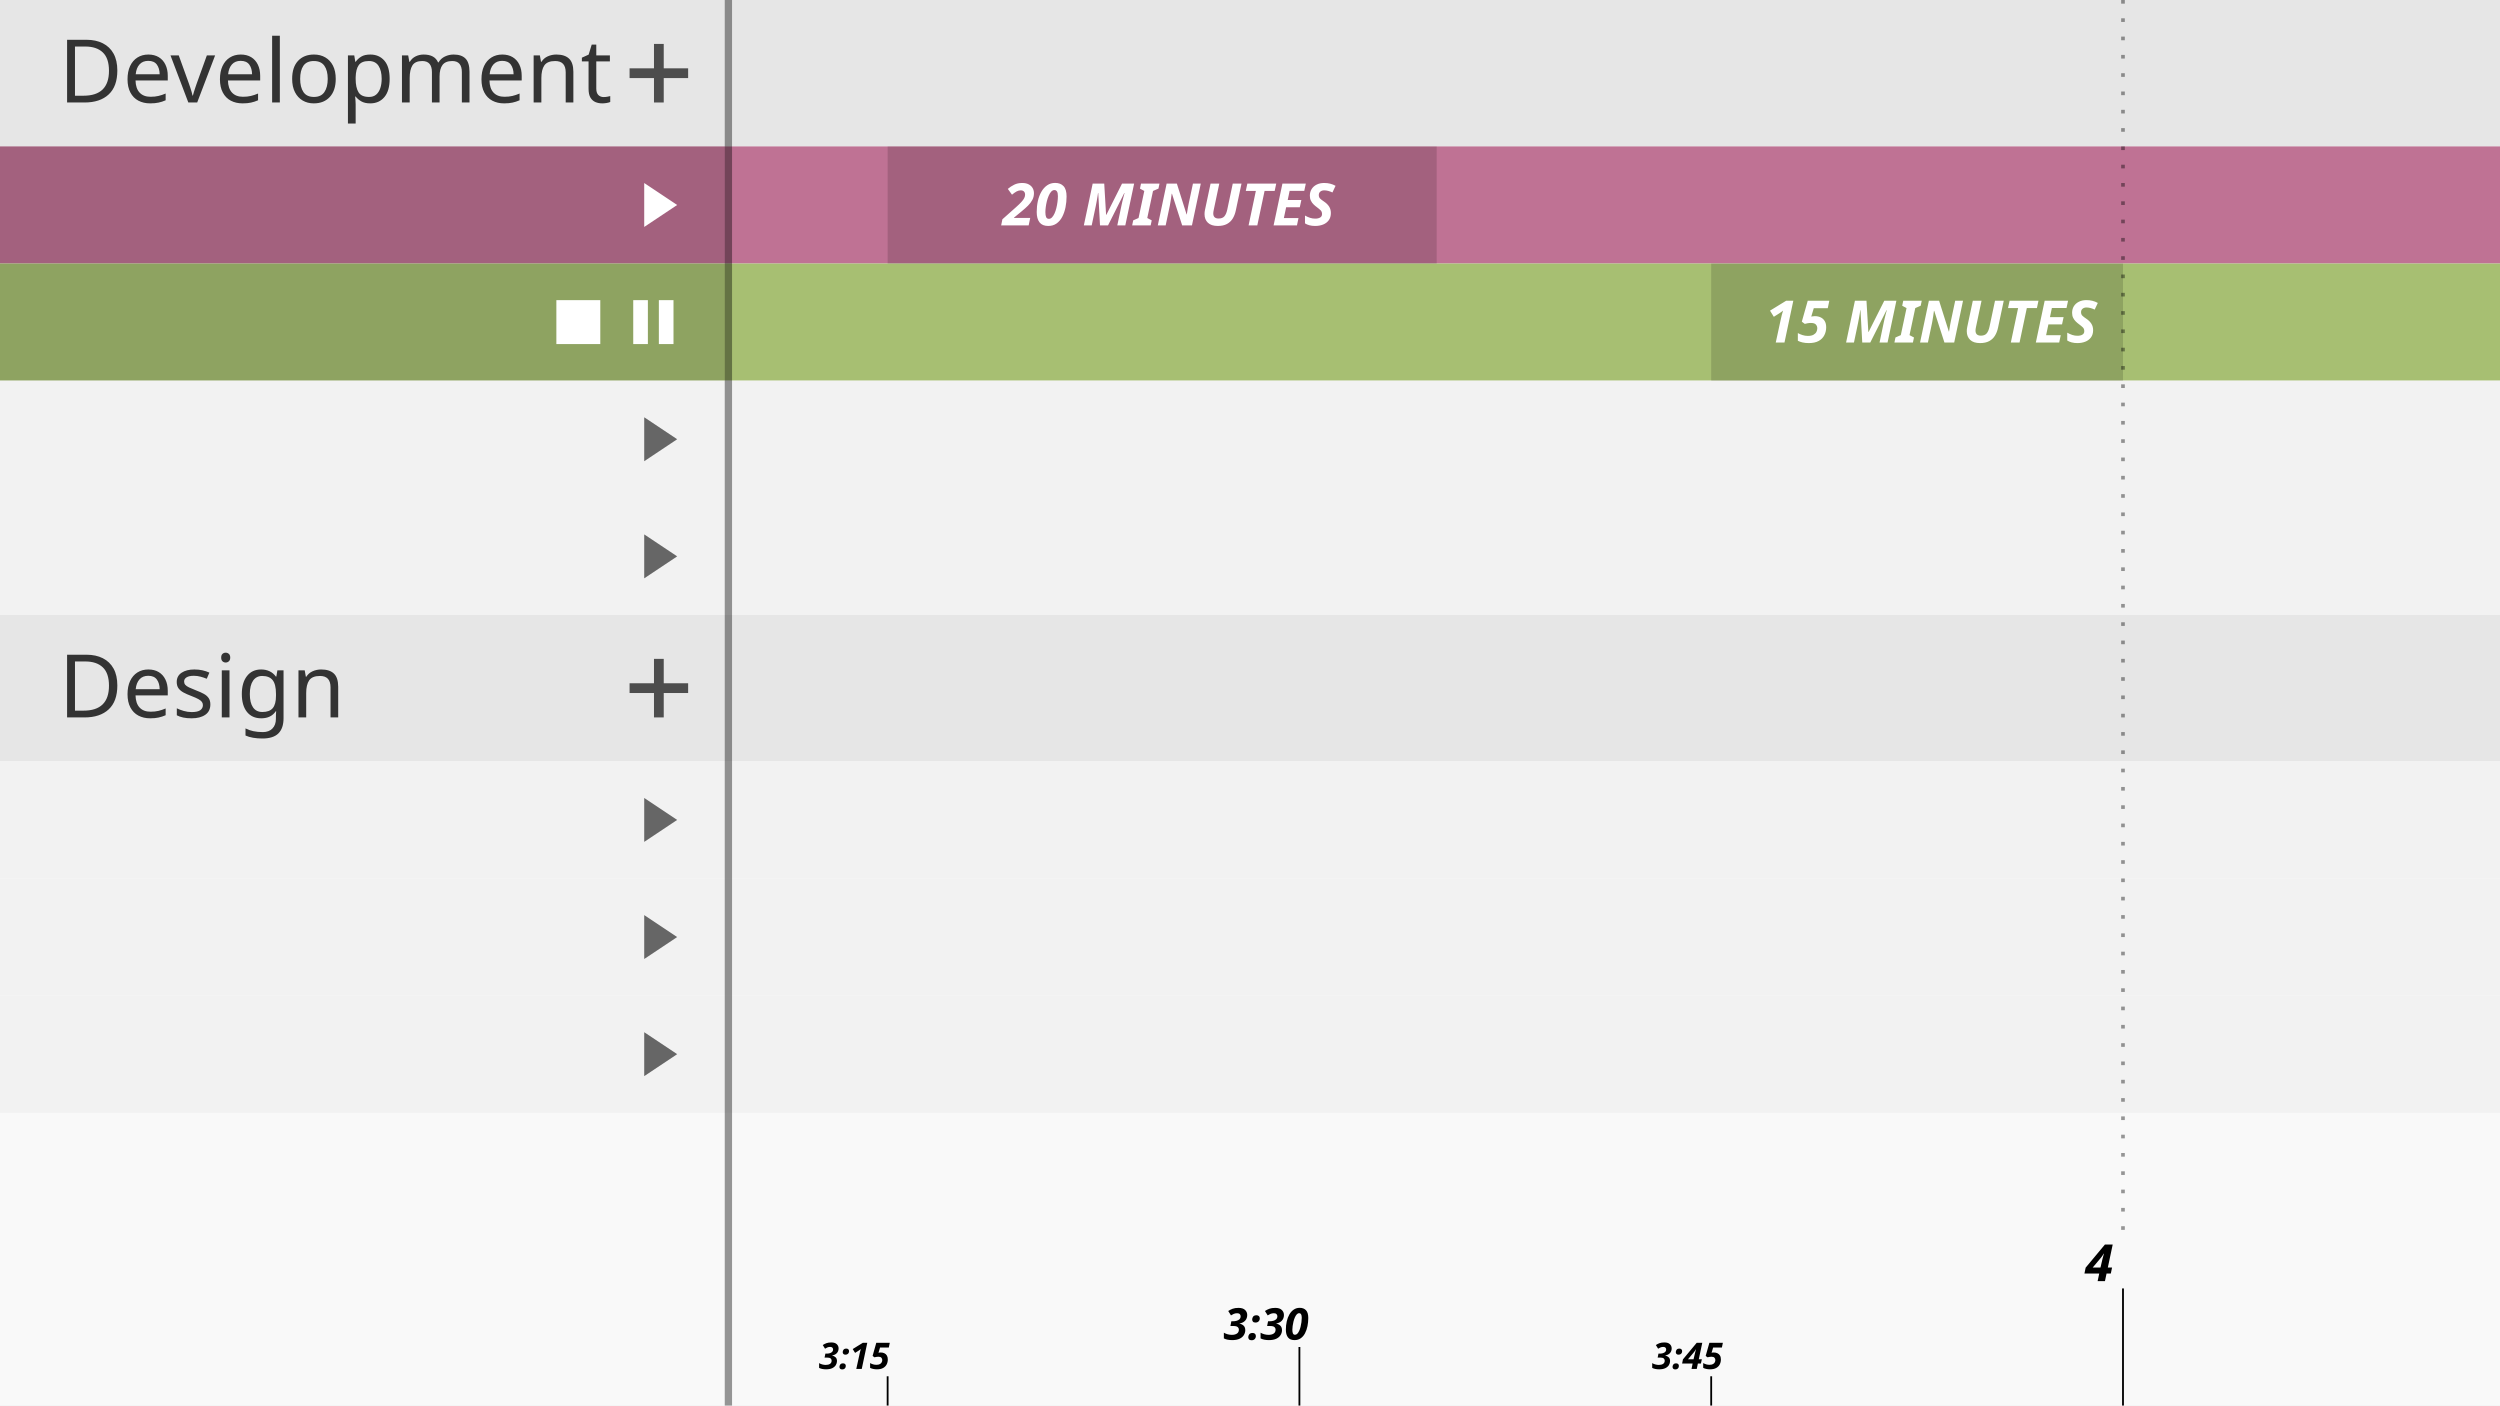
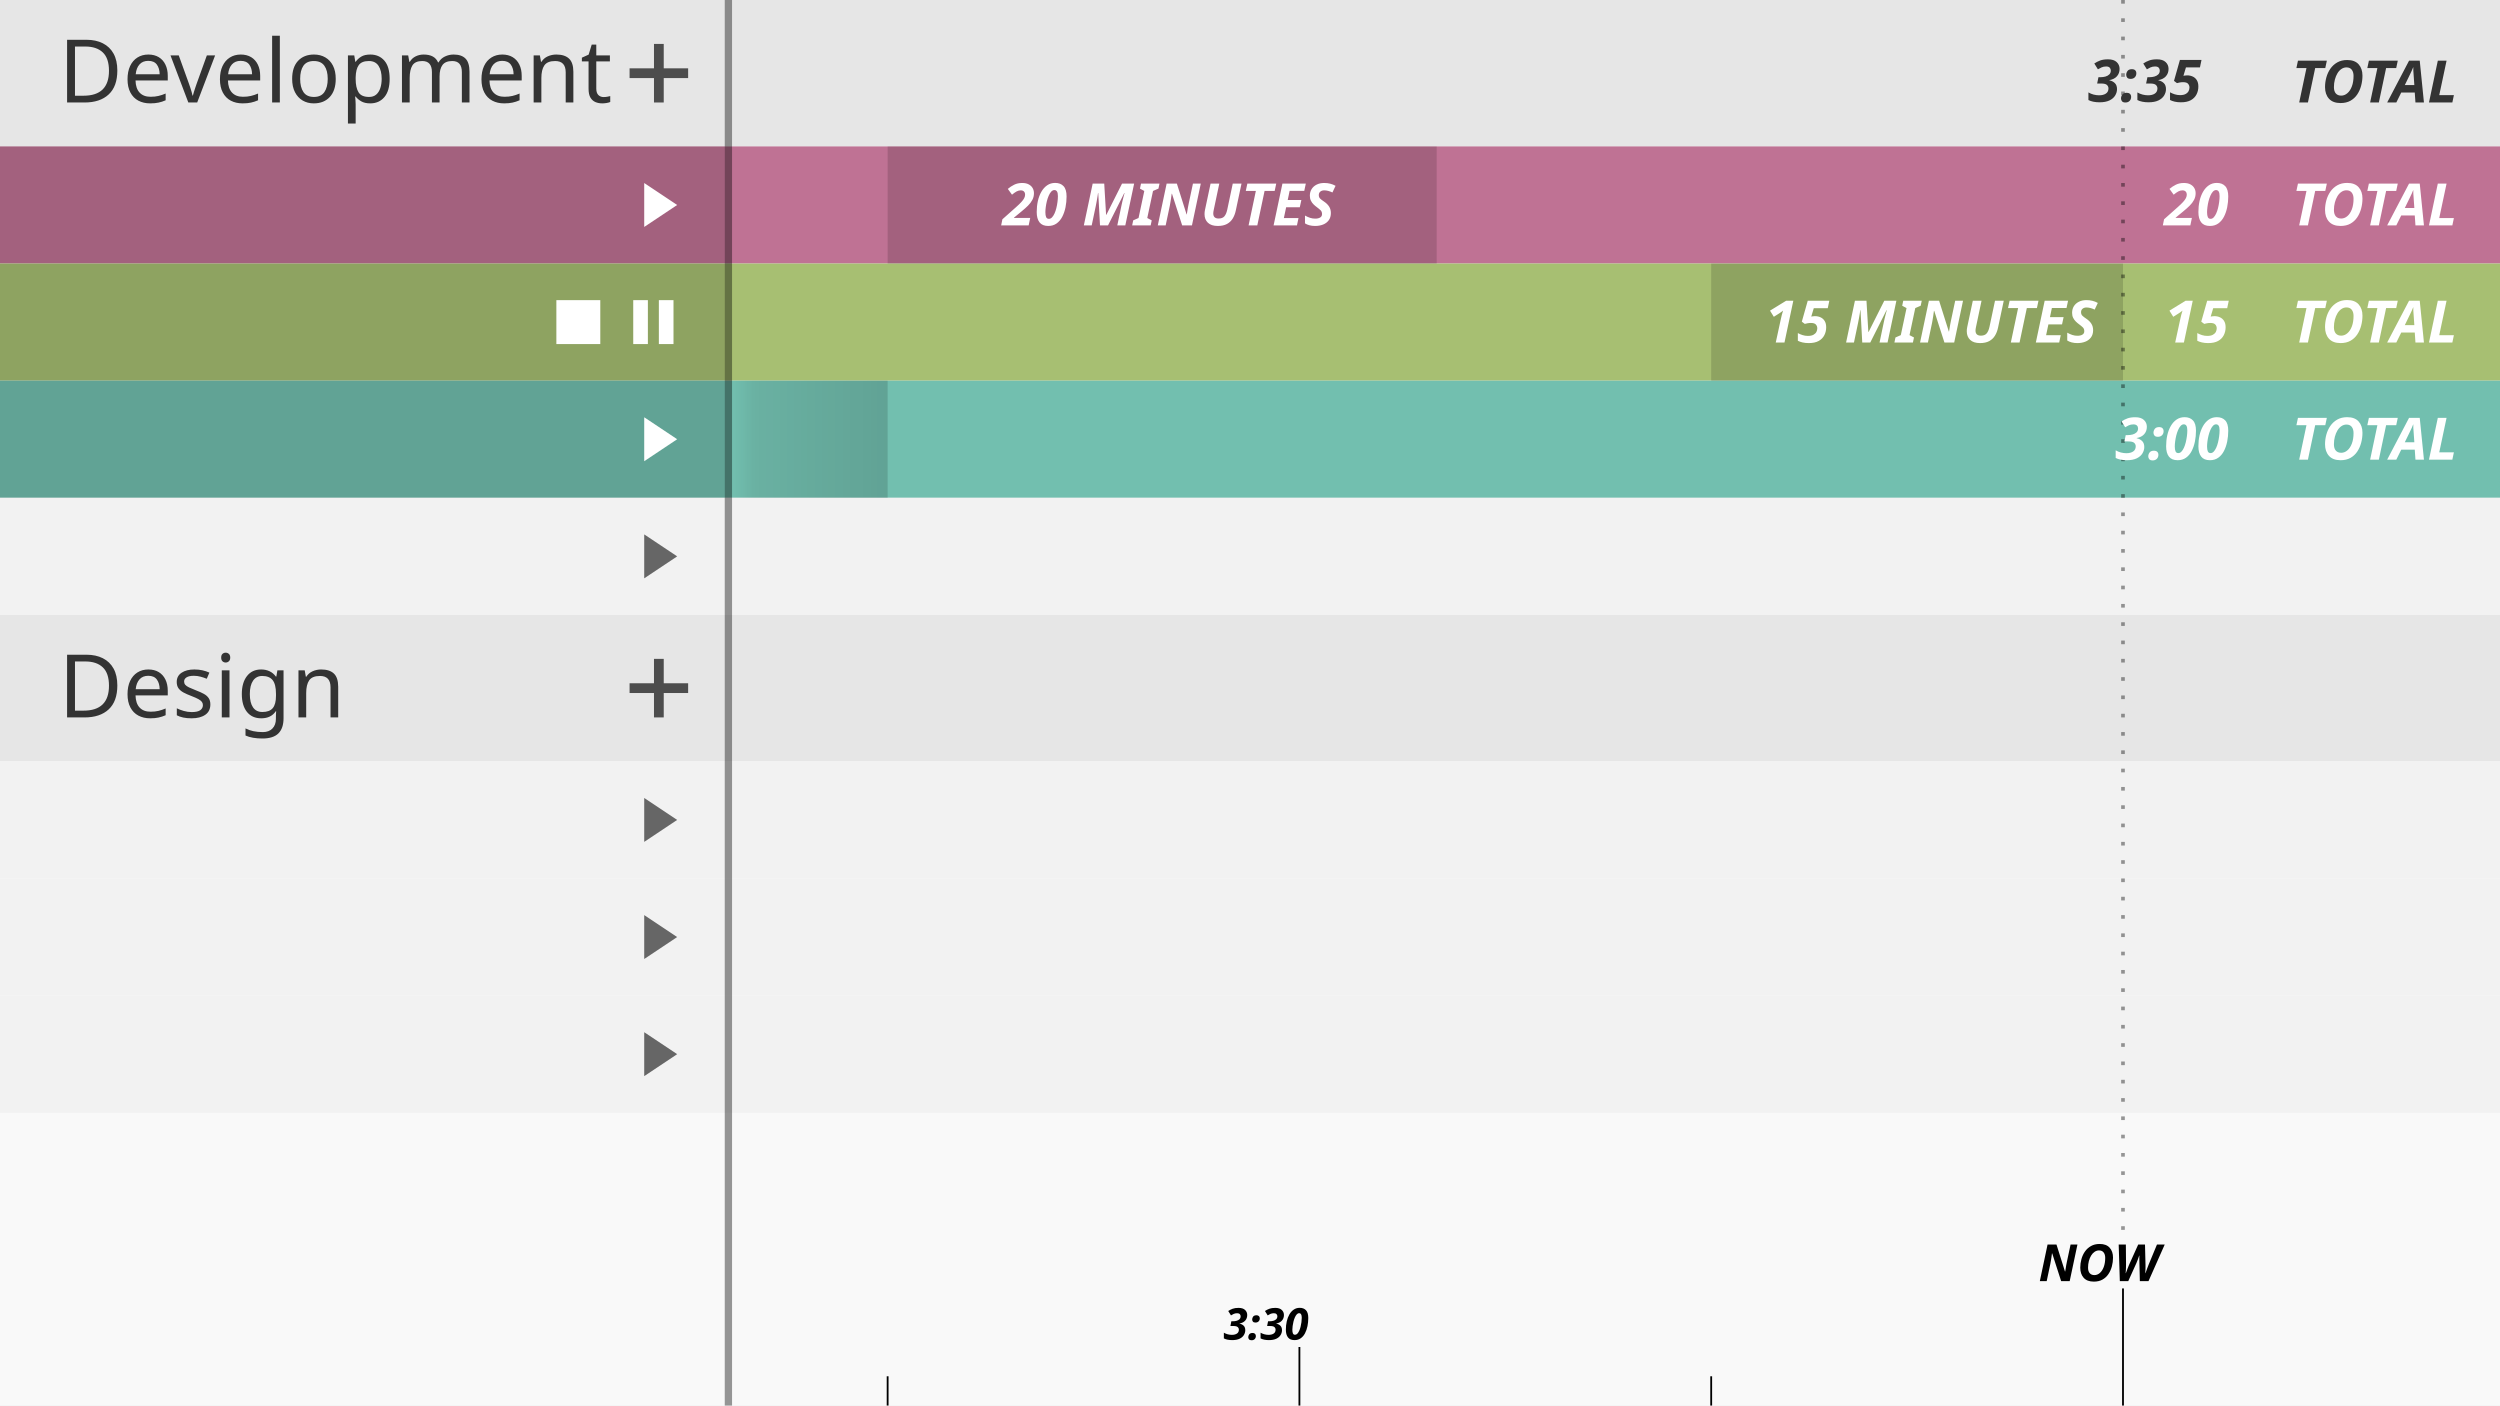
- <svg xmlns="http://www.w3.org/2000/svg" width="1366" height="768" id="svg2" version="1.1">
-   <defs id="defs4" />
+ <svg xmlns="http://www.w3.org/2000/svg" xmlns:xlink="http://www.w3.org/1999/xlink" width="1366" height="768" id="svg2" version="1.1">
+   <defs id="defs4">
+     <linearGradient id="linearGradient4296">
+       <stop style="stop-color:#000000;stop-opacity:0;" offset="0" id="stop4298" />
+       <stop id="stop4306" offset="0.149" style="stop-color:#000000;stop-opacity:0.498;" />
+       <stop style="stop-color:#000000;stop-opacity:1;" offset="1" id="stop4300" />
+     </linearGradient>
+     <linearGradient xlink:href="#linearGradient4296" id="linearGradient4302" x1="400" y1="492.362" x2="485" y2="492.362" gradientUnits="userSpaceOnUse" />
+   </defs>
  <g id="layer1" transform="translate(0,-284.3622)">
    <rect y="556.362" x="0" height="64" width="400" id="rect3877" style="fill:#f2f2f2;fill-opacity:1;stroke:none" />
    <rect style="fill:#f9f9f9;fill-opacity:1;stroke:none" id="rect2987" width="1366" height="768" x="0" y="284.362" />
    <rect style="fill:#e6e6e6;fill-opacity:1;stroke:none" id="rect2989" width="1366" height="80" x="0" y="284.362" />
    <g id="g3018">
      <rect y="308.362" x="357.333" height="32" width="5.333" id="rect3010" style="fill:#4d4d4d;fill-opacity:1;stroke:none" />
      <rect y="321.696" x="344" height="5.333" width="32" id="rect3012" style="fill:#4d4d4d;fill-opacity:1;stroke:none" />
    </g>
    <text xml:space="preserve" style="font-size:64px;font-style:normal;font-variant:normal;font-weight:normal;font-stretch:normal;text-align:start;line-height:125%;letter-spacing:0px;word-spacing:0px;text-anchor:start;fill:#333333;fill-opacity:1;stroke:none;font-family:Cantarell;-inkscape-font-specification:Cantarell" x="32" y="340.362" id="text3014">
      <tspan id="tspan3016" x="32" y="340.362" style="font-size:48px;fill:#333333">Development</tspan>
    </text>
    <text xml:space="preserve" style="font-size:24px;font-style:normal;font-variant:normal;font-weight:normal;font-stretch:normal;text-align:start;line-height:125%;letter-spacing:0px;word-spacing:0px;text-anchor:start;fill:#000000;fill-opacity:1;stroke:none;font-family:Cantarell;-inkscape-font-specification:Cantarell" x="40.659" y="113.573" id="text3024" transform="translate(0,284.3622)">
      <tspan id="tspan3026" x="40.659" y="113.573" />
    </text>
    <flowRoot xml:space="preserve" id="flowRoot3028" style="fill:black;stroke:none;stroke-opacity:1;stroke-width:1px;stroke-linejoin:miter;stroke-linecap:butt;fill-opacity:1;font-family:Cantarell;font-style:normal;font-weight:normal;font-size:24px;line-height:125%;letter-spacing:0px;word-spacing:0px;-inkscape-font-specification:Cantarell;font-stretch:normal;font-variant:normal;text-anchor:end;text-align:end">
      <flowRegion id="flowRegion3030">
        <rect id="rect3032" width="335.876" height="62.933" x="48.083" y="89.177" />
      </flowRegion>
      <flowPara id="flowPara3034" />
    </flowRoot>
    <rect style="fill:#bf7294;fill-opacity:1;stroke:none" id="rect3907" width="1366" height="64" x="0" y="364.362" />
    <rect y="364.362" x="0" height="64" width="396" id="rect4127" style="opacity:0.15;fill:#000000;fill-opacity:1;stroke:none" />
    <flowRoot xml:space="preserve" id="flowRoot3036" style="font-size:24px;font-style:normal;font-variant:normal;font-weight:normal;font-stretch:normal;text-align:start;line-height:125%;letter-spacing:0px;word-spacing:0px;text-anchor:start;fill:#ffffff;fill-opacity:1;stroke:none;font-family:Cantarell;-inkscape-font-specification:Cantarell" transform="translate(0,286.6501)">
      <flowRegion id="flowRegion3038">
        <rect id="rect3040" width="280" height="64" x="40" y="88" style="text-align:start;text-anchor:start;fill:#ffffff" />
      </flowRegion>
      <flowPara id="flowPara3042" style="font-size:18px;fill:#ffffff">Create and document data and API structures</flowPara>
    </flowRoot>
    <rect y="428.362" x="0" height="64" width="1366" id="rect3903" style="fill:#a7bf72;fill-opacity:1;stroke:none" />
    <rect style="opacity:0.15;fill:#000000;fill-opacity:1;stroke:none" id="rect4131" width="396" height="64" x="0" y="428.362" />
    <flowRoot transform="translate(0,354.6501)" style="font-size:24px;font-style:normal;font-variant:normal;font-weight:normal;font-stretch:normal;text-align:start;line-height:125%;letter-spacing:0px;word-spacing:0px;text-anchor:start;fill:#ffffff;fill-opacity:1;stroke:none;font-family:Cantarell;-inkscape-font-specification:Cantarell" id="flowRoot3816" xml:space="preserve">
      <flowRegion id="flowRegion3818">
        <rect style="text-align:start;text-anchor:start;fill:#ffffff" y="88" x="40" height="64" width="280" id="rect3820" />
      </flowRegion>
      <flowPara id="flowPara3822" style="font-size:18px;fill:#ffffff">Set up major API routes</flowPara>
    </flowRoot>
-     <rect style="fill:#f2f2f2;fill-opacity:1;stroke:none" id="rect3899" width="1366" height="64" x="0" y="492.362" />
-     <flowRoot transform="translate(0,410.6501)" style="font-size:24px;font-style:normal;font-variant:normal;font-weight:normal;font-stretch:normal;text-align:start;line-height:125%;letter-spacing:0px;word-spacing:0px;text-anchor:start;fill:#000000;fill-opacity:1;stroke:none;font-family:Cantarell;-inkscape-font-specification:Cantarell" id="flowRoot3828" xml:space="preserve">
+     <rect style="fill:#72bfaf;fill-opacity:1;stroke:none" id="rect3899" width="1366" height="64" x="0" y="492.362" />
+     <rect y="492.362" x="0" height="64" width="396" id="rect4286" style="opacity:0.15;fill:#000000;fill-opacity:1;stroke:none" />
+     <flowRoot transform="translate(0,410.6501)" style="font-size:24px;font-style:normal;font-variant:normal;font-weight:normal;font-stretch:normal;text-align:start;line-height:125%;letter-spacing:0px;word-spacing:0px;text-anchor:start;fill:#ffffff;fill-opacity:1;stroke:none;font-family:Cantarell;-inkscape-font-specification:Cantarell" id="flowRoot3828" xml:space="preserve">
      <flowRegion id="flowRegion3830">
-         <rect style="text-align:start;text-anchor:start" y="88" x="40" height="64" width="280" id="rect3832" />
+         <rect style="text-align:start;text-anchor:start;fill:#ffffff" y="88" x="40" height="64" width="280" id="rect3832" />
      </flowRegion>
-       <flowPara id="flowPara3834" style="font-size:18px">Build services to synchronize the data</flowPara>
+       <flowPara id="flowPara3834" style="font-size:18px;fill:#ffffff">Build services to synchronize the data</flowPara>
    </flowRoot>
    <rect y="556.362" x="0" height="64" width="1366" id="rect3893" style="fill:#f2f2f2;fill-opacity:1;stroke:none" />
    <flowRoot xml:space="preserve" id="flowRoot3840" style="font-size:24px;font-style:normal;font-variant:normal;font-weight:normal;font-stretch:normal;text-align:start;line-height:125%;letter-spacing:0px;word-spacing:0px;text-anchor:start;fill:#000000;fill-opacity:1;stroke:none;font-family:Cantarell;-inkscape-font-specification:Cantarell" transform="translate(0,486.6501)">
      <flowRegion id="flowRegion3842">
        <rect id="rect3844" width="280" height="64" x="40" y="88" style="text-align:start;text-anchor:start" />
      </flowRegion>
      <flowPara id="flowPara3846" style="font-size:18px">Build services to format the data</flowPara>
    </flowRoot>
    <path style="fill:#666666;fill-opacity:1;stroke:none" d="m 352,576.362 0,24 18,-12 z" id="path3895" />
-     <path id="path3901" d="m 352,512.362 0,24 18,-12 z" style="fill:#666666;fill-opacity:1;stroke:none" />
+     <path id="path3901" d="m 352,512.362 0,24 18,-12 z" style="fill:#ffffff;fill-opacity:1;stroke:none" />
    <path id="path3909" d="m 352,384.362 0,24 18,-12 z" style="fill:#ffffff;fill-opacity:1;stroke:none" />
    <rect y="620.362" x="0" height="80" width="1366" id="rect3911" style="fill:#e6e6e6;fill-opacity:1;stroke:none" />
    <g id="g3913" transform="translate(0,336)">
      <rect style="fill:#4d4d4d;fill-opacity:1;stroke:none" id="rect3915" width="5.333" height="32" x="357.333" y="308.362" />
      <rect style="fill:#4d4d4d;fill-opacity:1;stroke:none" id="rect3917" width="32" height="5.333" x="344" y="321.696" />
    </g>
    <text id="text3919" y="676.362" x="32" style="font-size:64px;font-style:normal;font-variant:normal;font-weight:normal;font-stretch:normal;text-align:start;line-height:125%;letter-spacing:0px;word-spacing:0px;text-anchor:start;fill:#333333;fill-opacity:1;stroke:none;font-family:Cantarell;-inkscape-font-specification:Cantarell" xml:space="preserve">
      <tspan style="font-size:48px;fill:#333333" y="676.362" x="32" id="tspan3921">Design</tspan>
    </text>
    <rect style="fill:#f2f2f2;fill-opacity:1;stroke:none" id="rect3935" width="1366" height="64" x="0" y="700.362" />
    <path id="path3945" d="m 352,720.362 0,24 18,-12 z" style="fill:#666666;fill-opacity:1;stroke:none" />
    <flowRoot transform="translate(0,622.6501)" style="font-size:24px;font-style:normal;font-variant:normal;font-weight:normal;font-stretch:normal;text-align:start;line-height:125%;letter-spacing:0px;word-spacing:0px;text-anchor:start;fill:#000000;fill-opacity:1;stroke:none;font-family:Cantarell;-inkscape-font-specification:Cantarell" id="flowRoot3937" xml:space="preserve">
      <flowRegion id="flowRegion3939">
        <rect style="text-align:start;text-anchor:start" y="88" x="40" height="64" width="280" id="rect3941" />
      </flowRegion>
      <flowPara style="font-size:18px" id="flowPara3943">Create first-run visual mockups of the project view</flowPara>
    </flowRoot>
    <rect style="fill:#f2f2f2;fill-opacity:1;stroke:none" id="rect3963" width="1366" height="64" x="0" y="764.362" />
    <path id="path3973" d="m 352,784.362 0,24 18,-12 z" style="fill:#666666;fill-opacity:1;stroke:none" />
    <flowRoot transform="translate(0,682.6501)" style="font-size:24px;font-style:normal;font-variant:normal;font-weight:normal;font-stretch:normal;text-align:start;line-height:125%;letter-spacing:0px;word-spacing:0px;text-anchor:start;fill:#000000;fill-opacity:1;stroke:none;font-family:Cantarell;-inkscape-font-specification:Cantarell" id="flowRoot3965" xml:space="preserve">
      <flowRegion id="flowRegion3967">
        <rect style="text-align:start;text-anchor:start" y="88" x="40" height="64" width="280" id="rect3969" />
      </flowRegion>
      <flowPara style="font-size:18px" id="flowPara3971">Finalize design for MVP, and implement with React</flowPara>
    </flowRoot>
    <rect y="828.362" x="0" height="64" width="1366" id="rect3977" style="fill:#f2f2f2;fill-opacity:1;stroke:none" />
    <path style="fill:#666666;fill-opacity:1;stroke:none" d="m 352,848.362 0,24 18,-12 z" id="path3987" />
    <flowRoot xml:space="preserve" id="flowRoot3979" style="font-size:24px;font-style:normal;font-variant:normal;font-weight:normal;font-stretch:normal;text-align:start;line-height:125%;letter-spacing:0px;word-spacing:0px;text-anchor:start;fill:#000000;fill-opacity:1;stroke:none;font-family:Cantarell;-inkscape-font-specification:Cantarell" transform="translate(0,746.6501)">
      <flowRegion id="flowRegion3981">
        <rect id="rect3983" width="280" height="64" x="40" y="88" style="text-align:start;text-anchor:start" />
      </flowRegion>
      <flowPara id="flowPara3985" style="font-size:18px">Ensure consistency after interactivity is added to the page</flowPara>
    </flowRoot>
    <text xml:space="preserve" style="font-size:24px;font-style:italic;font-variant:normal;font-weight:bold;font-stretch:normal;text-align:start;line-height:125%;letter-spacing:0px;word-spacing:0px;text-anchor:start;fill:#000000;fill-opacity:1;stroke:none;font-family:Interstate;-inkscape-font-specification:Interstate Bold Italic" x="400.125" y="350.75" id="text3079" transform="translate(0,284.3622)">
      <tspan id="tspan3081" x="400.125" y="350.75" />
    </text>
    <rect style="fill:#000000;fill-opacity:1;stroke:none;opacity:0.4" id="rect3900" width="4" height="768" x="396" y="284.362" />
    <rect style="opacity:0.15;fill:#000000;fill-opacity:1;stroke:none" id="rect3902" width="300" height="64" x="485" y="364.362" />
    <text xml:space="preserve" style="font-size:20px;font-style:italic;font-variant:normal;font-weight:bold;font-stretch:normal;text-align:start;line-height:125%;letter-spacing:0px;word-spacing:0px;text-anchor:start;fill:#000000;fill-opacity:1;stroke:none;font-family:Interstate;-inkscape-font-specification:Interstate Bold Italic" x="547.797" y="407.514" id="text3904">
      <tspan id="tspan3906" x="547.797" y="407.514" style="font-size:32px;fill:#ffffff">20 MINUTES</tspan>
    </text>
    <path style="opacity:0.4;fill:none;stroke:#000000;stroke-width:2;stroke-linecap:butt;stroke-linejoin:miter;stroke-miterlimit:4;stroke-opacity:1;stroke-dasharray:2, 8;stroke-dashoffset:0;marker-start:none" d="m 1160,284.362 0,674" id="path3910" />
    <rect y="428.362" x="935" height="64" width="225" id="rect4113" style="opacity:0.15;fill:#000000;fill-opacity:1;stroke:none" />
    <text id="text4115" y="471.514" x="964.288" style="font-size:20px;font-style:italic;font-variant:normal;font-weight:bold;font-stretch:normal;text-align:start;line-height:125%;letter-spacing:0px;word-spacing:0px;text-anchor:start;fill:#000000;fill-opacity:1;stroke:none;font-family:Interstate;-inkscape-font-specification:Interstate Bold Italic" xml:space="preserve">
      <tspan style="font-size:32px;fill:#ffffff" y="471.514" x="964.288" id="tspan4189">15 MINUTES</tspan>
    </text>
    <rect style="fill:#ffffff;fill-opacity:1;stroke:none" id="rect4133" width="8" height="24" x="346" y="448.362" />
    <rect style="fill:#ffffff;fill-opacity:1;stroke:none" id="rect4135" width="8" height="24" x="360" y="448.362" />
    <rect style="fill:#ffffff;fill-opacity:1;stroke:none" id="rect4137" width="24" height="24" x="304" y="448.362" />
    <path style="fill:none;stroke:#000000;stroke-width:1px;stroke-linecap:butt;stroke-linejoin:miter;stroke-opacity:1" d="m 485,752 0,16" id="path4169" transform="translate(0,284.3622)" />
    <path style="fill:none;stroke:#000000;stroke-width:1px;stroke-linecap:butt;stroke-linejoin:miter;stroke-opacity:1" d="m 710,736 0,32" id="path4171" transform="translate(0,284.3622)" />
    <path style="fill:none;stroke:#000000;stroke-width:1px;stroke-linecap:butt;stroke-linejoin:miter;stroke-opacity:1" d="m 935,752 0,16" id="path4173" transform="translate(0,284.3622)" />
    <path style="fill:none;stroke:#000000;stroke-width:1px;stroke-linecap:butt;stroke-linejoin:miter;stroke-opacity:1" d="m 1160,704 0,64" id="path4175" transform="translate(0,284.3622)" />
-     <text xml:space="preserve" style="font-size:20px;font-style:italic;font-variant:normal;font-weight:bold;font-stretch:normal;text-align:center;line-height:125%;letter-spacing:0px;word-spacing:0px;text-anchor:middle;fill:#000000;fill-opacity:1;stroke:none;font-family:Interstate;-inkscape-font-specification:Interstate Bold Italic" x="935" y="1032.362" id="text4199">
-       <tspan id="tspan4201" x="935" y="1032.362">3:45</tspan>
-     </text>
-     <text id="text4203" y="1032.362" x="485" style="font-size:20px;font-style:italic;font-variant:normal;font-weight:bold;font-stretch:normal;text-align:center;line-height:125%;letter-spacing:0px;word-spacing:0px;text-anchor:middle;fill:#000000;fill-opacity:1;stroke:none;font-family:Interstate;-inkscape-font-specification:Interstate Bold Italic" xml:space="preserve">
-       <tspan y="1032.362" x="485" id="tspan4205">3:15</tspan>
-       <tspan y="1057.362" x="485" id="tspan4219" />
-     </text>
    <text xml:space="preserve" style="font-size:20px;font-style:italic;font-variant:normal;font-weight:bold;font-stretch:normal;text-align:center;line-height:125%;letter-spacing:0px;word-spacing:0px;text-anchor:middle;fill:#000000;fill-opacity:1;stroke:none;font-family:Interstate;-inkscape-font-specification:Interstate Bold Italic" x="710" y="1016.362" id="text4209">
      <tspan id="tspan4211" x="710" y="1016.362" style="font-size:24px">3:30</tspan>
      <tspan x="710" y="1046.362" style="font-size:24px" id="tspan4217" />
    </text>
    <text id="text4213" y="984.362" x="1160" style="font-size:20px;font-style:italic;font-variant:normal;font-weight:bold;font-stretch:normal;text-align:center;line-height:125%;letter-spacing:0px;word-spacing:0px;text-anchor:middle;fill:#000000;fill-opacity:1;stroke:none;font-family:Interstate;-inkscape-font-specification:Interstate Bold Italic" xml:space="preserve">
-       <tspan style="font-size:28px" y="984.362" x="1160" id="tspan4215">4</tspan>
+       <tspan style="font-size:28px" y="984.362" x="1160" id="tspan4215">NOW</tspan>
+     </text>
+     <text xml:space="preserve" style="font-size:20px;font-style:italic;font-variant:normal;font-weight:bold;font-stretch:normal;text-align:start;line-height:125%;letter-spacing:0px;word-spacing:0px;text-anchor:start;fill:#000000;fill-opacity:1;stroke:none;font-family:Interstate;-inkscape-font-specification:Interstate Bold Italic" x="1269.25" y="135.5" id="text4240" transform="translate(0,284.3622)">
+       <tspan id="tspan4242" x="1269.25" y="135.5" />
+     </text>
+     <text xml:space="preserve" style="font-size:20px;font-style:italic;font-variant:normal;font-weight:bold;font-stretch:normal;text-align:start;line-height:125%;letter-spacing:0px;word-spacing:0px;text-anchor:start;fill:#000000;fill-opacity:1;stroke:none;font-family:Interstate;-inkscape-font-specification:Interstate Bold Italic" x="1228.952" y="144.332" id="text4254" transform="translate(0,284.3622)">
+       <tspan id="tspan4256" x="1228.952" y="144.332" />
+     </text>
+     <rect y="492.362" x="400" height="64" width="85" id="rect4290" style="opacity:0.15;fill:url(#linearGradient4302);fill-opacity:1.0;stroke:none" />
+     <text xml:space="preserve" style="font-size:20px;font-style:italic;font-variant:normal;font-weight:bold;font-stretch:normal;text-align:end;line-height:125%;letter-spacing:0px;word-spacing:0px;text-anchor:end;fill:#000000;fill-opacity:1;stroke:none;font-family:Interstate;-inkscape-font-specification:Interstate Bold Italic" x="1243.804" y="471.514" id="text4244">
+       <tspan id="tspan4246" x="1243.804" y="471.514" style="font-size:32px;text-align:end;text-anchor:end;fill:#ffffff">15</tspan>
+     </text>
+     <text xml:space="preserve" style="font-size:20px;font-style:italic;font-variant:normal;font-weight:bold;font-stretch:normal;text-align:start;line-height:125%;letter-spacing:0px;word-spacing:0px;text-anchor:start;fill:#000000;fill-opacity:1;stroke:none;font-family:Interstate;-inkscape-font-specification:Interstate Bold Italic" x="1243.804" y="471.514" id="text4258">
+       <tspan id="tspan4260" x="1243.804" y="471.514" style="font-size:32px;fill:#ffffff"> TOTAL</tspan>
+     </text>
+     <text id="text4264" y="407.514" x="1243.804" style="font-size:20px;font-style:italic;font-variant:normal;font-weight:bold;font-stretch:normal;text-align:end;line-height:125%;letter-spacing:0px;word-spacing:0px;text-anchor:end;fill:#000000;fill-opacity:1;stroke:none;font-family:Interstate;-inkscape-font-specification:Interstate Bold Italic" xml:space="preserve">
+       <tspan style="font-size:32px;text-align:end;text-anchor:end;fill:#ffffff" y="407.514" x="1243.804" id="tspan4272">20</tspan>
+     </text>
+     <text id="text4268" y="407.514" x="1243.804" style="font-size:20px;font-style:italic;font-variant:normal;font-weight:bold;font-stretch:normal;text-align:start;line-height:125%;letter-spacing:0px;word-spacing:0px;text-anchor:start;fill:#000000;fill-opacity:1;stroke:none;font-family:Interstate;-inkscape-font-specification:Interstate Bold Italic" xml:space="preserve">
+       <tspan style="font-size:32px;fill:#ffffff" y="407.514" x="1243.804" id="tspan4270"> TOTAL</tspan>
+     </text>
+     <text xml:space="preserve" style="font-size:32px;font-style:italic;font-variant:normal;font-weight:bold;font-stretch:normal;text-align:end;line-height:125%;letter-spacing:0px;word-spacing:0px;text-anchor:end;fill:#000000;fill-opacity:1;stroke:none;font-family:Interstate;-inkscape-font-specification:Interstate Bold Italic" x="1244.511" y="339.952" id="text4278">
+       <tspan id="tspan4280" x="1244.511" y="339.952" style="font-size:32px;fill:#333333">3:35</tspan>
+     </text>
+     <text id="text4282" y="340.362" x="1243.804" style="font-size:32px;font-style:italic;font-variant:normal;font-weight:bold;font-stretch:normal;text-align:end;line-height:125%;letter-spacing:0px;word-spacing:0px;text-anchor:end;fill:#000000;fill-opacity:1;stroke:none;font-family:Interstate;-inkscape-font-specification:Interstate Bold Italic" xml:space="preserve">
+       <tspan style="font-size:32px;text-align:start;text-anchor:start;fill:#333333" y="340.362" x="1243.804" id="tspan4284"> TOTAL</tspan>
+     </text>
+     <text id="text4320" y="535.514" x="1243.804" style="font-size:20px;font-style:italic;font-variant:normal;font-weight:bold;font-stretch:normal;text-align:end;line-height:125%;letter-spacing:0px;word-spacing:0px;text-anchor:end;fill:#000000;fill-opacity:1;stroke:none;font-family:Interstate;-inkscape-font-specification:Interstate Bold Italic" xml:space="preserve">
+       <tspan style="font-size:32px;text-align:end;text-anchor:end;fill:#ffffff" y="535.514" x="1243.804" id="tspan4322">3:00</tspan>
+     </text>
+     <text id="text4324" y="535.514" x="1243.804" style="font-size:20px;font-style:italic;font-variant:normal;font-weight:bold;font-stretch:normal;text-align:start;line-height:125%;letter-spacing:0px;word-spacing:0px;text-anchor:start;fill:#000000;fill-opacity:1;stroke:none;font-family:Interstate;-inkscape-font-specification:Interstate Bold Italic" xml:space="preserve">
+       <tspan style="font-size:32px;fill:#ffffff" y="535.514" x="1243.804" id="tspan4326"> TOTAL</tspan>
    </text>
  </g>
</svg>
